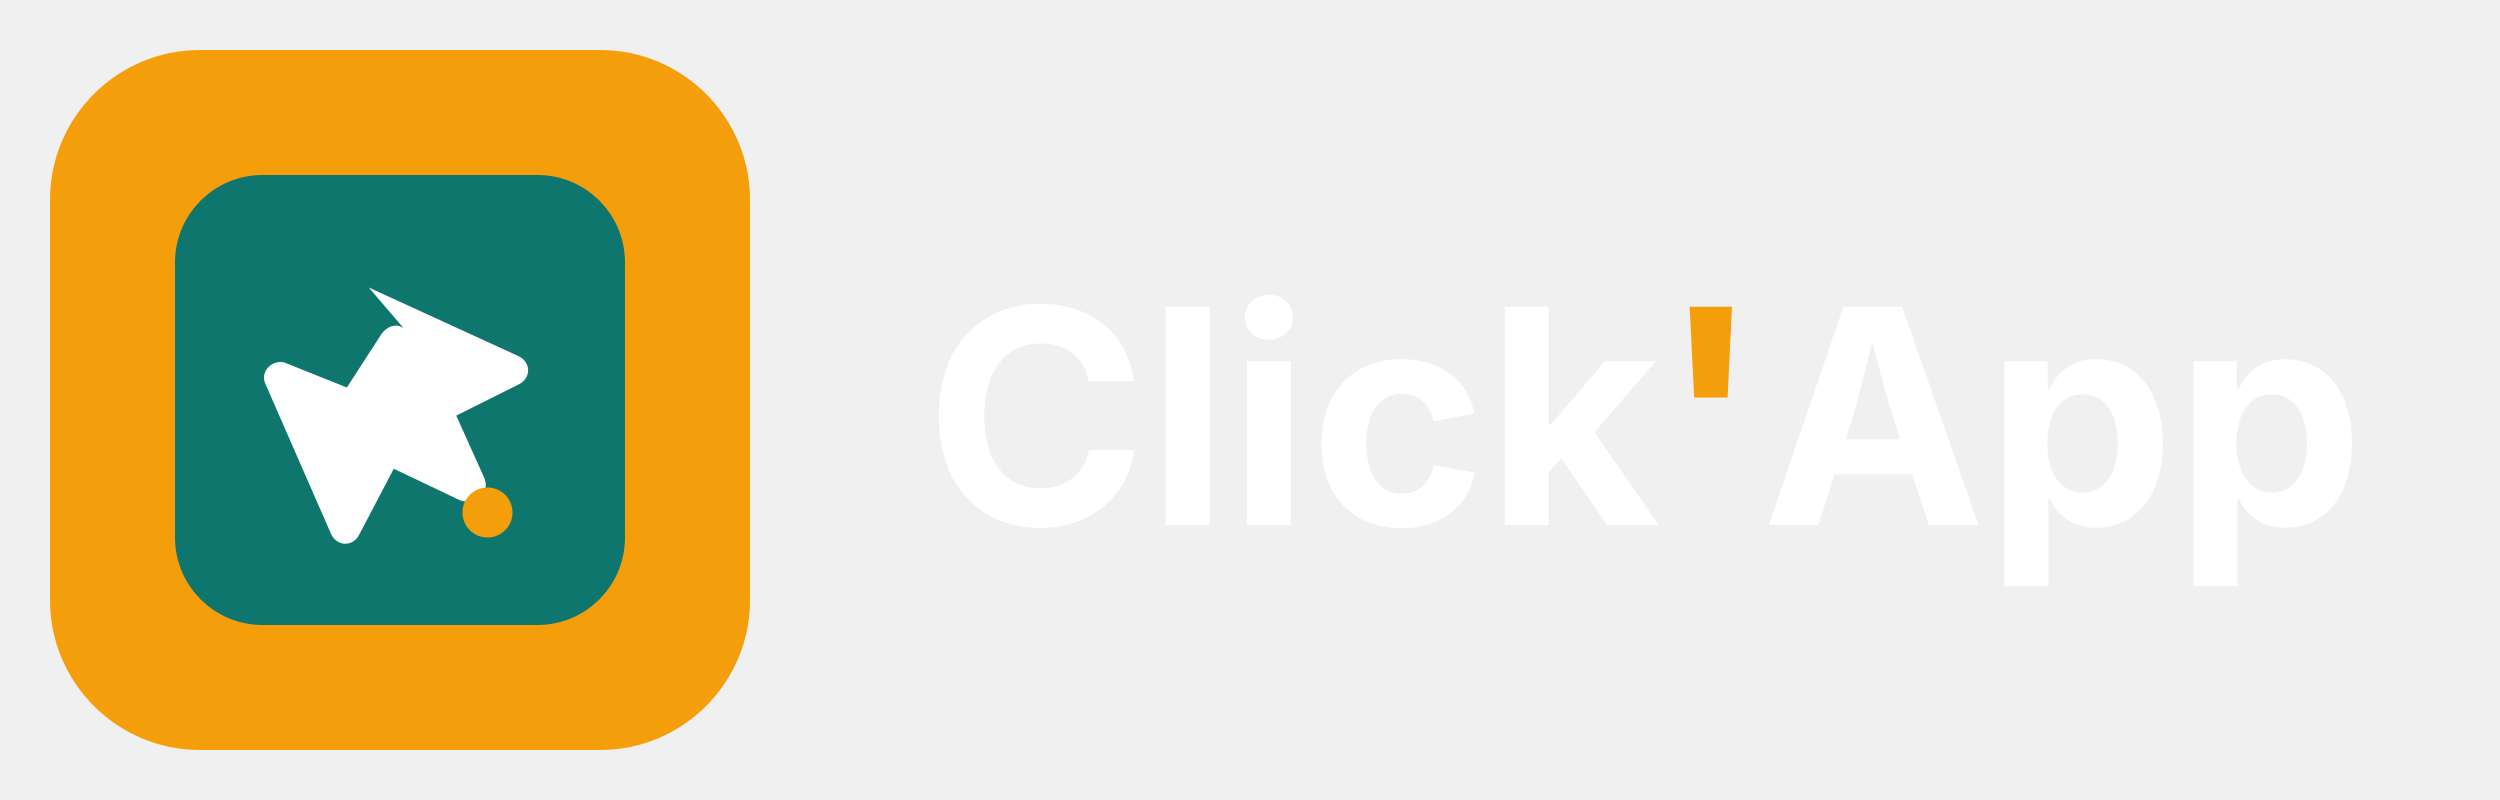
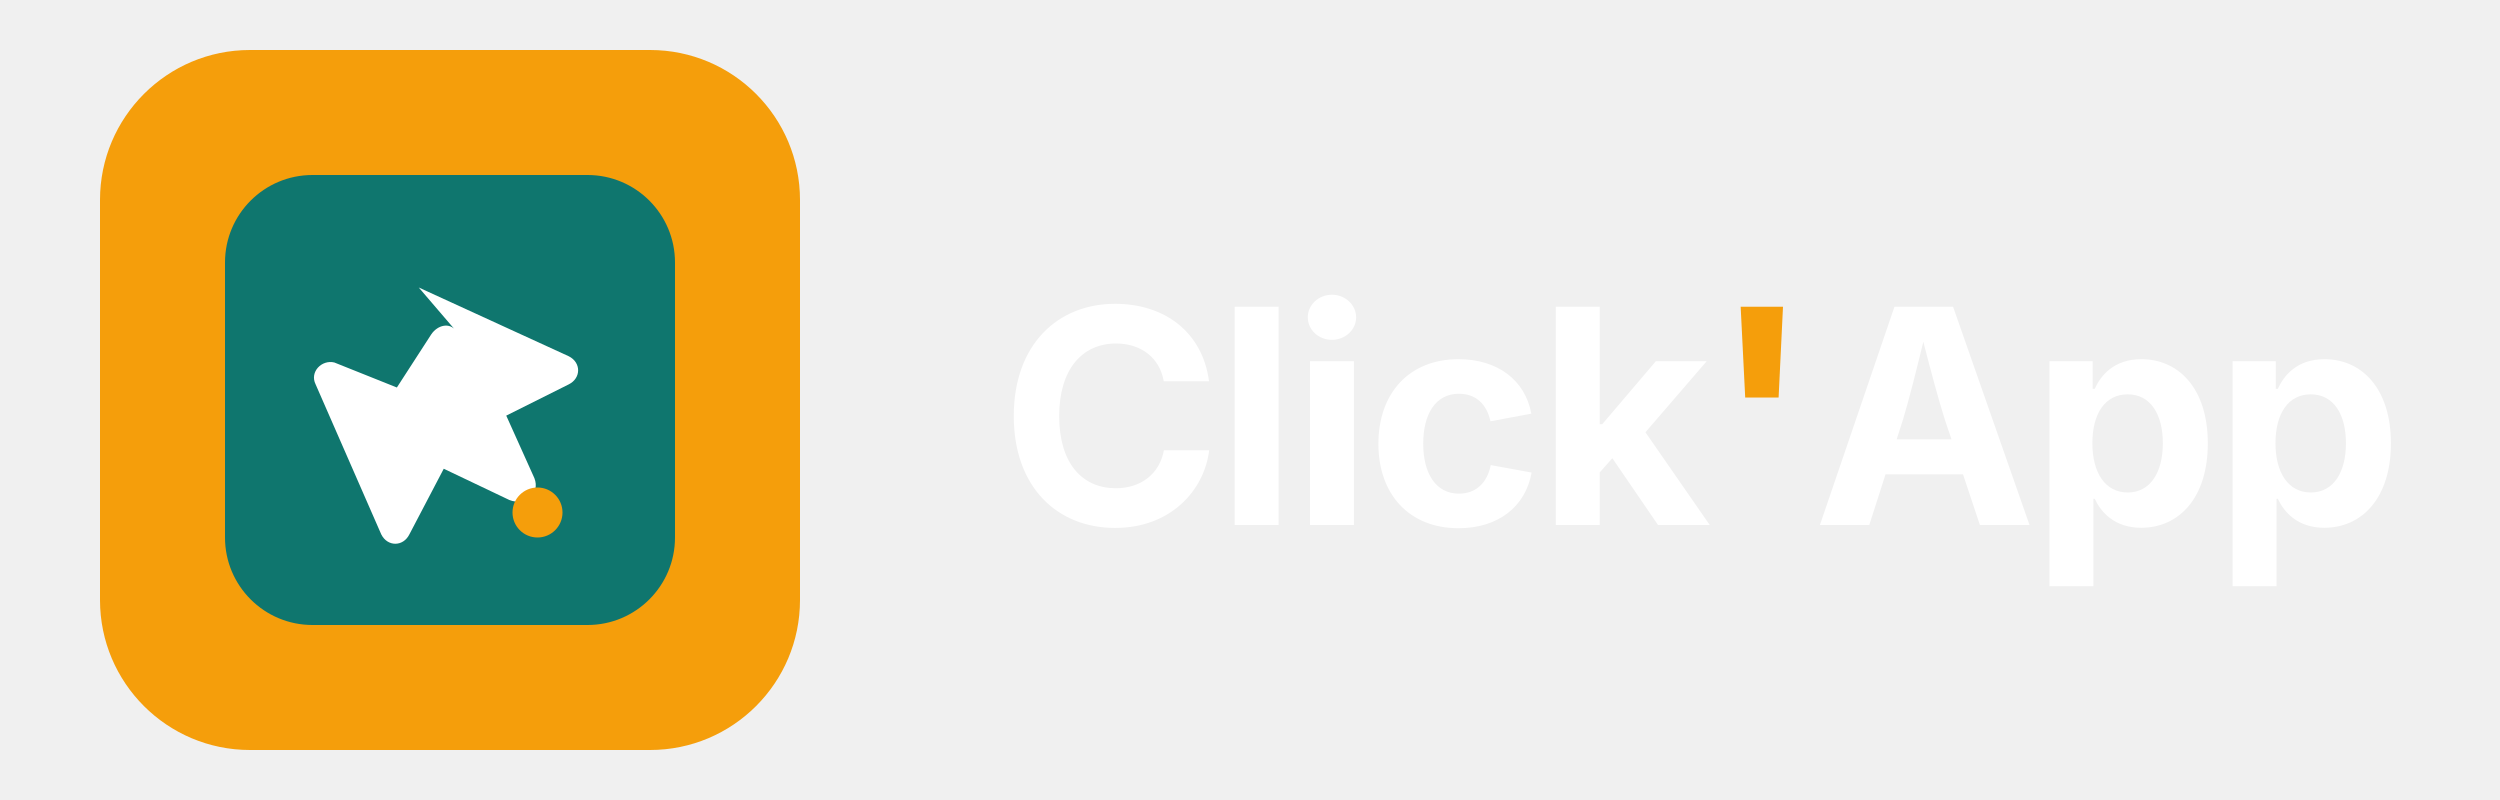
<svg xmlns="http://www.w3.org/2000/svg" width="800" height="256" viewBox="0 0 800 256" role="img" aria-label="Click'App horizontal lockup (white)">
  <style>
    .white{fill:#FFFFFF}   /* white */
    .accent{fill:#F59E0B}  /* amber accent for dark backgrounds */
  </style>
-   <g>
-     <rect x="16" y="16" width="224" height="224" rx="48" fill="#F59E0B" />
-     <rect x="56" y="56" width="144" height="144" rx="28" fill="#0F766E" />
-     <path fill="#FFFFFF" d="M118 92 l48 22 c4 2 4 7 0 9 l-20 10 9 20 c2 5-3 9-8 7 l-21-10 -11 21 c-2 4-7 4-9 0 l-21-48 c-2-4 2-8 6-7 l20 8 11-17 c2-3 6-4 8-1z" />
-     <circle cx="156" cy="164" r="8" fill="#F59E0B" />
+   <g transform="translate(32, 16)">
+     <rect x="0" y="0" width="224" height="224" rx="48" fill="#F59E0B" />
+     <rect x="40" y="40" width="144" height="144" rx="28" fill="#0F766E" />
+     <path fill="#FFFFFF" d="M102 76 l48 22 c4 2 4 7 0 9 l-20 10 9 20 c2 5-3 9-8 7 l-21-10 -11 21 c-2 4-7 4-9 0 l-21-48 c-2-4 2-8 6-7 l20 8 11-17 c2-3 6-4 8-1z" />
+     <circle cx="140" cy="148" r="8" fill="#F59E0B" />
  </g>
-   <text x="296" y="168" class="white" font-family="Inter,system-ui,Segoe UI,Roboto,Helvetica,Arial,sans-serif" font-size="96" font-weight="700" letter-spacing="0">
+   <text x="320" y="168" class="white" font-family="Inter,system-ui,Segoe UI,Roboto,Helvetica,Arial,sans-serif" font-size="96" font-weight="700" letter-spacing="-0.02em">
    Click<tspan class="accent">'</tspan>App
  </text>
</svg>
